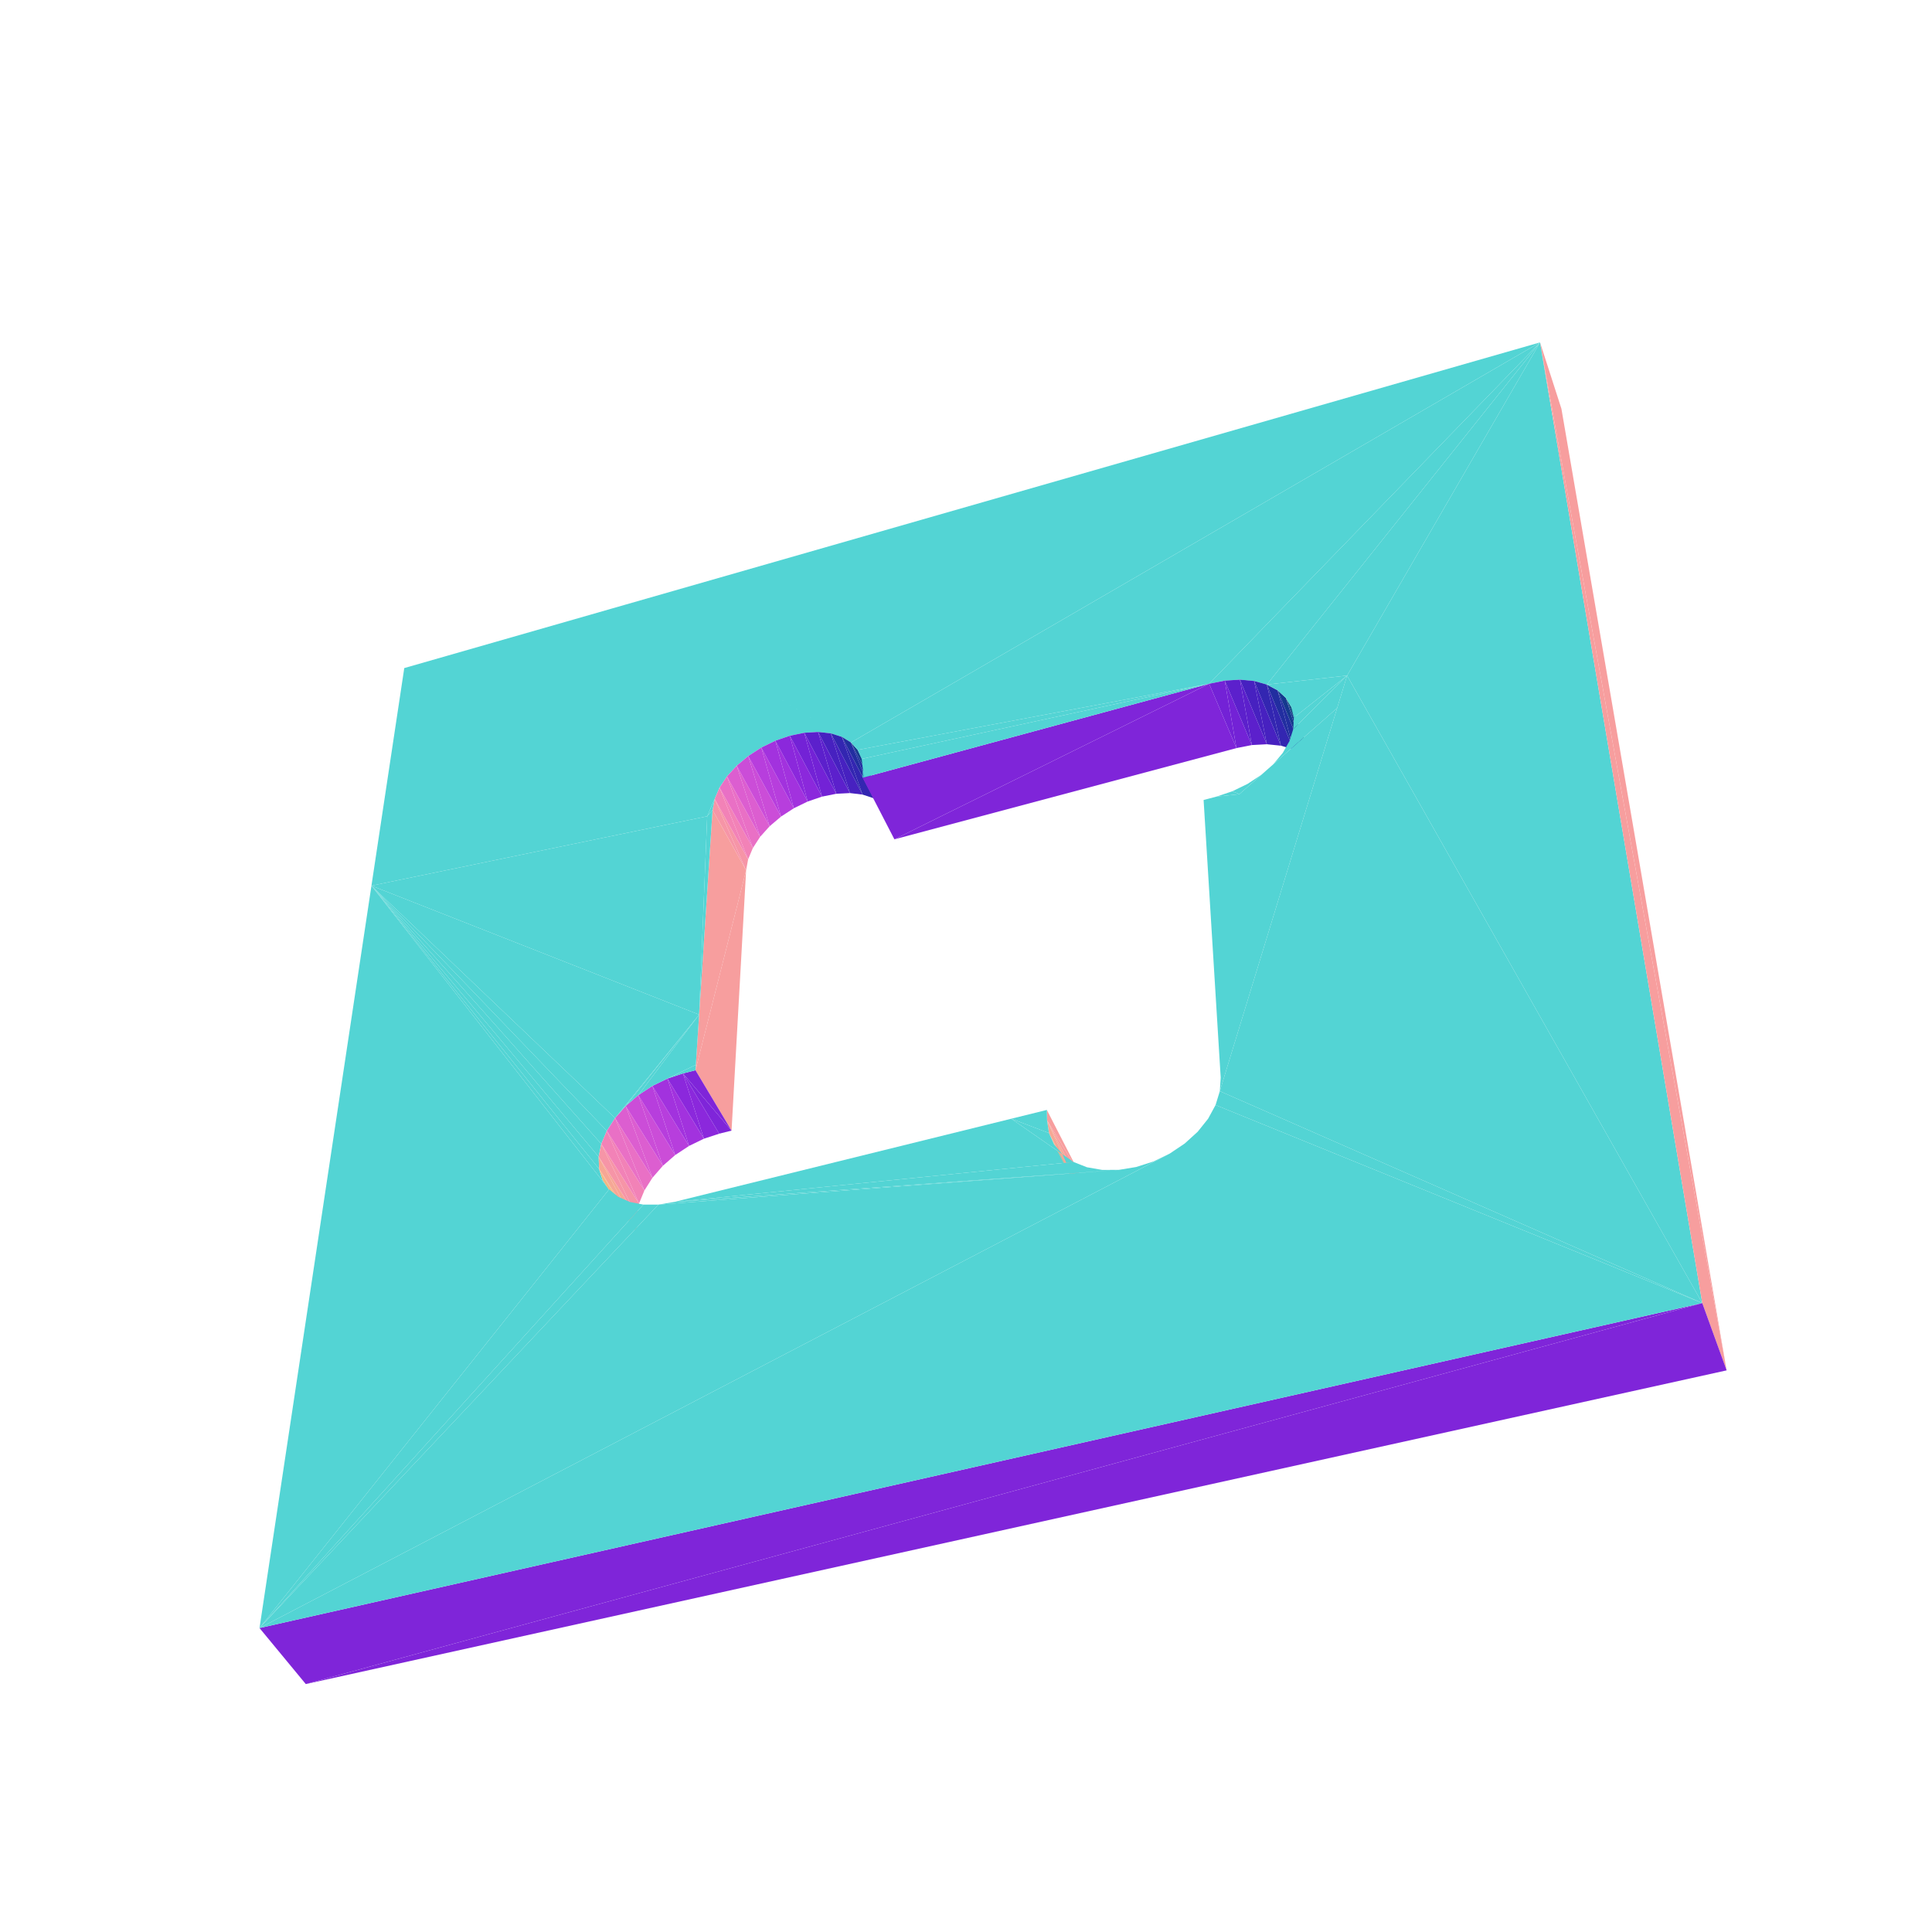
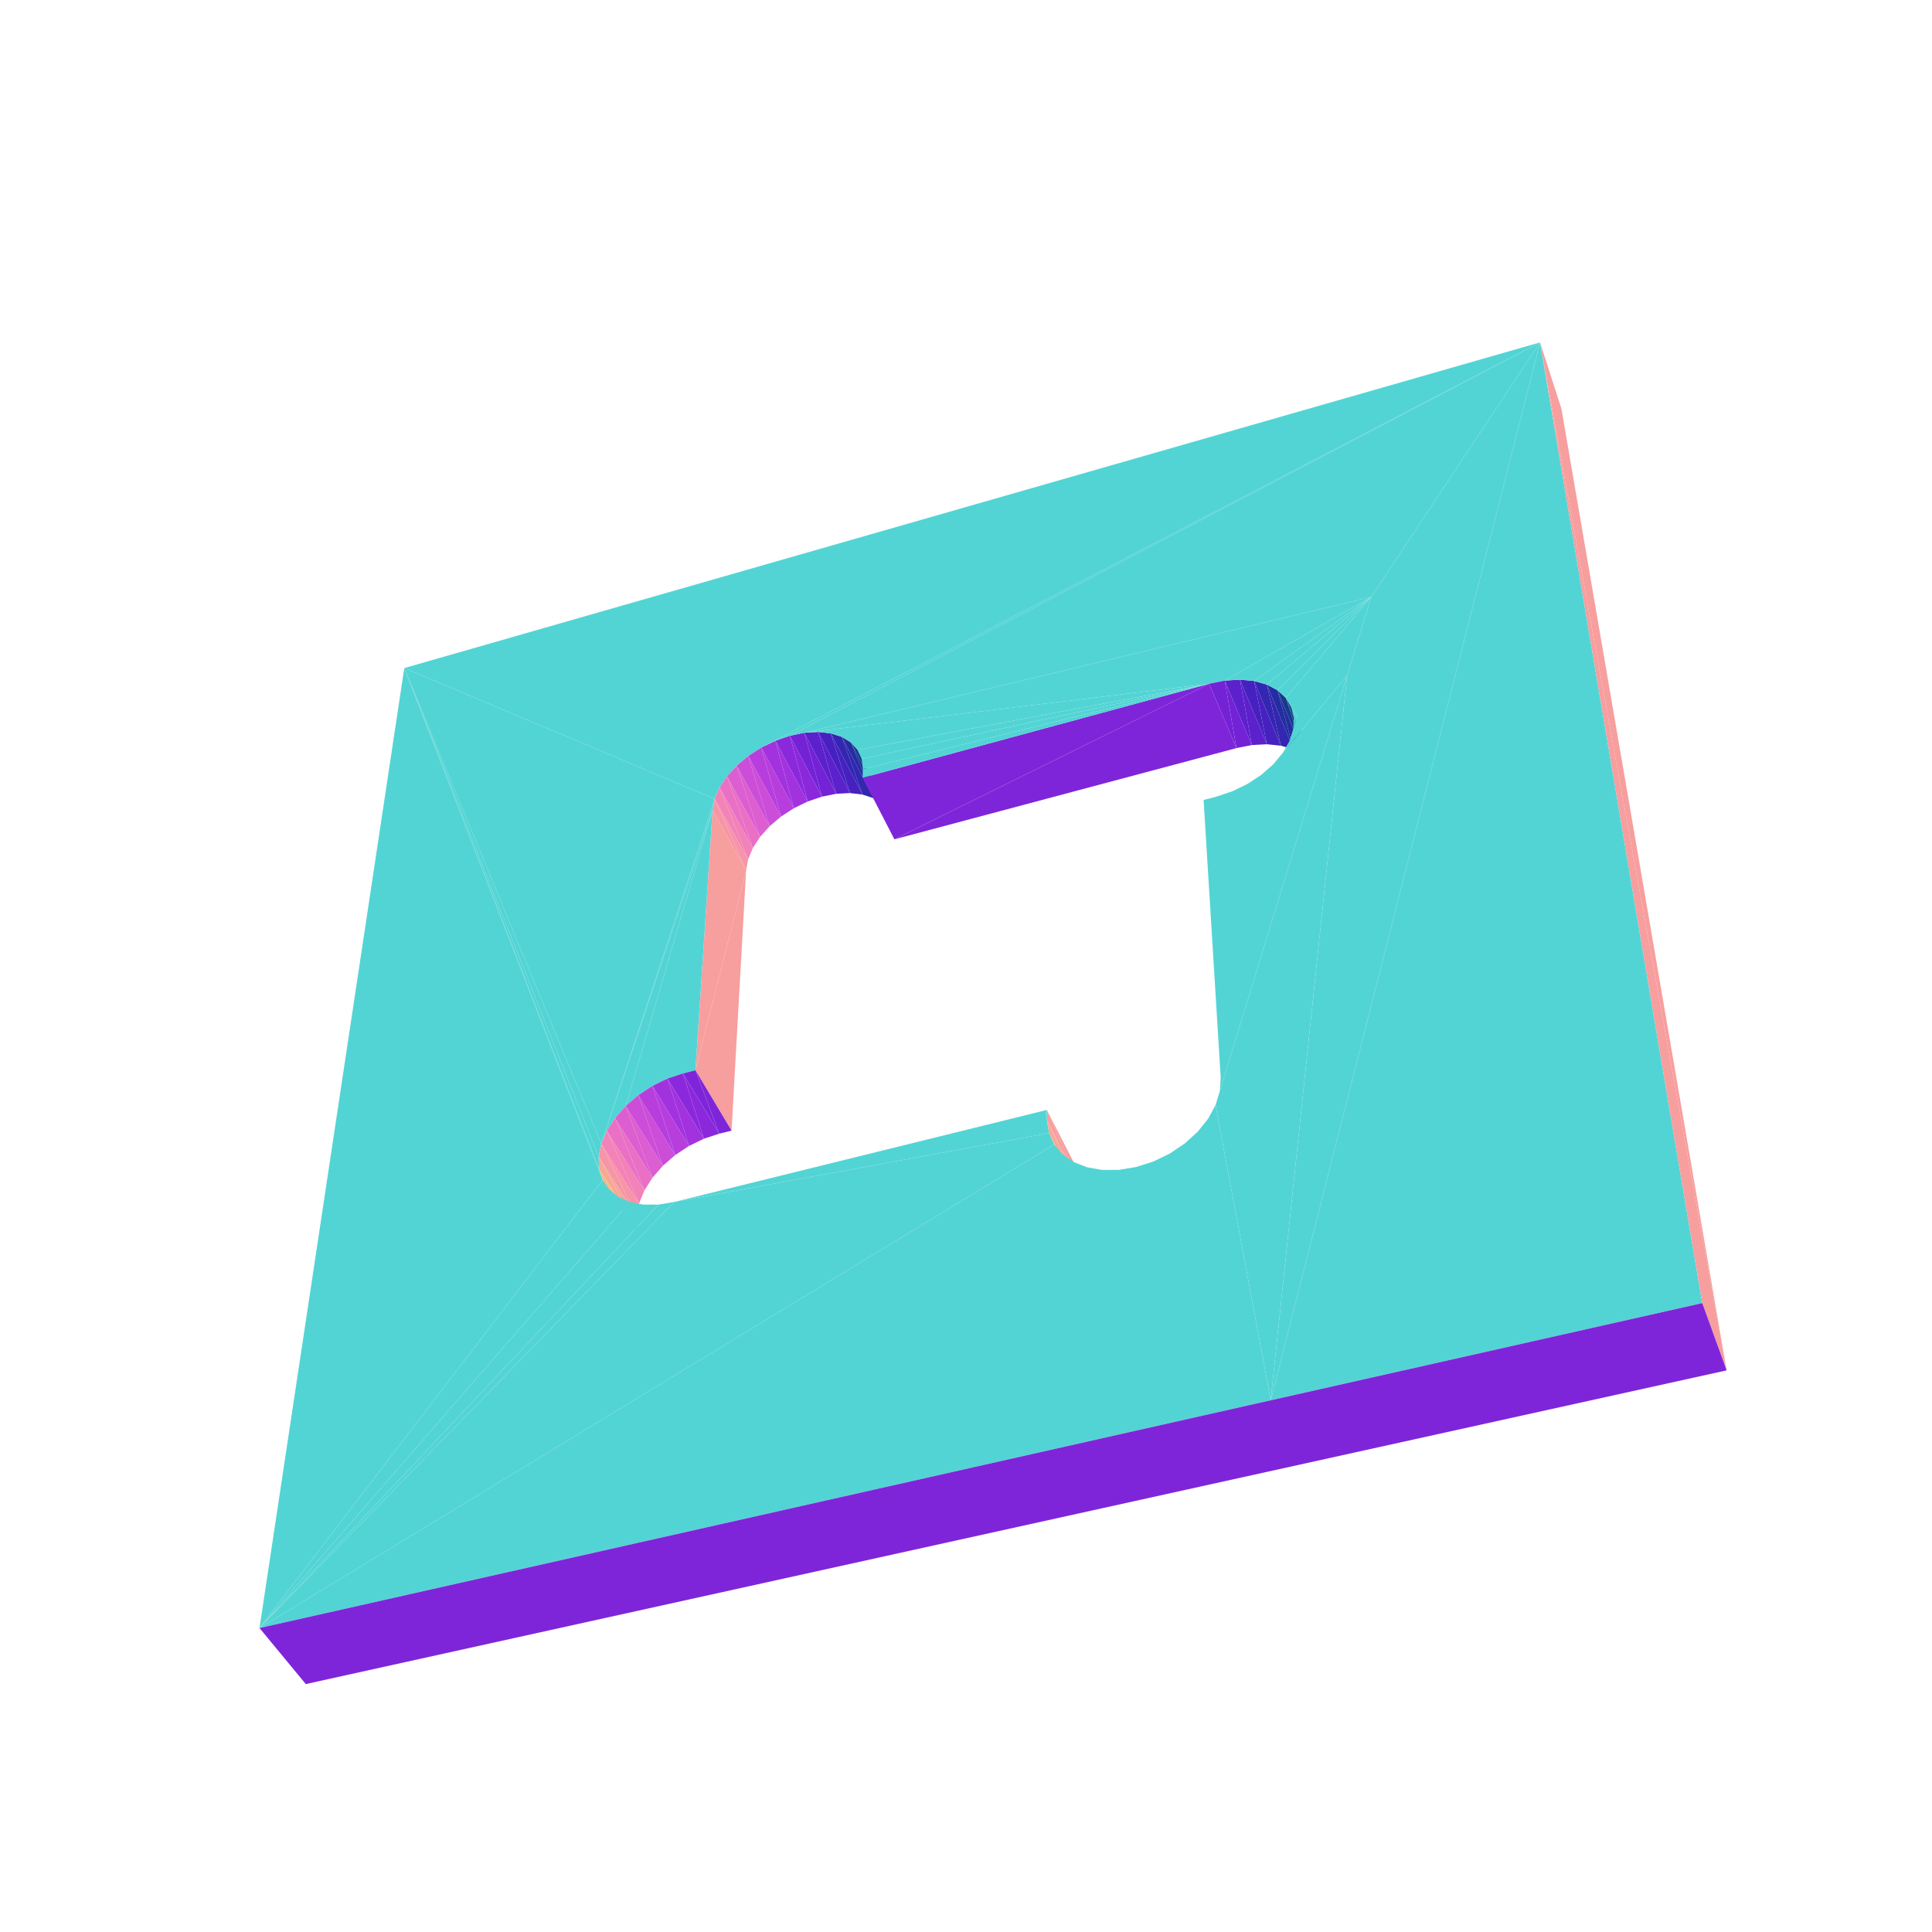
<svg xmlns="http://www.w3.org/2000/svg" viewBox="-250 -250 500 500" width="500" height="500">
-   <path d="M-87.889,-93.587L-145.376,-77.103L-66.976,-38.748zM-66.976,-38.748L-145.376,-77.103L-153.87,-20.781zM-52.973,-56.53L-49.342,-58.302L-87.889,-93.587zM-87.889,-93.587L-56.351,-54.345L-52.973,-56.53zM-49.342,-58.302L-45.591,-59.595L-87.889,-93.587zM-87.889,-93.587L-59.35,-51.827L-56.351,-54.345zM-45.591,-59.595L-41.857,-60.362L-87.889,-93.587zM-87.889,-93.587L-61.859,-49.067L-59.35,-51.827zM-41.857,-60.362L-38.278,-60.571L-87.889,-93.587zM-87.889,-93.587L-63.782,-46.167L-61.859,-49.067zM-38.278,-60.571L-34.989,-60.212L-87.889,-93.587zM148.562,-161.389L-87.889,-93.587L-29.765,-57.851zM-34.989,-60.212L-32.115,-59.295L-87.889,-93.587zM-87.889,-93.587L-66.976,-38.748L-63.782,-46.167z" style="fill:rgb(83,212,212)" />
+   <path d="M-52.973,-56.53L148.562,-161.389L-145.376,-77.103zM-145.376,-77.103L-56.351,-54.345L-52.973,-56.53zM-145.376,-77.103L-59.35,-51.827L-56.351,-54.345zM-145.376,-77.103L-61.859,-49.067L-59.35,-51.827zM-145.376,-77.103L-63.782,-46.167L-61.859,-49.067zM-145.376,-77.103L-65.044,-43.235L-63.782,-46.167z" style="fill:rgb(83,212,212)" />
  <path d="M-44.55,-40.827L-40.97,-42.572L-49.342,-58.302z" style="fill:rgb(162,50,222)" />
  <path d="M-47.875,-38.666L-44.55,-40.827L-52.973,-56.53z" style="fill:rgb(183,62,221)" />
  <path d="M-40.97,-42.572L-37.266,-43.836L-45.591,-59.595z" style="fill:rgb(139,40,220)" />
  <path d="M-50.823,-36.168L-47.875,-38.666L-56.351,-54.345z" style="fill:rgb(203,77,216)" />
  <path d="M-37.266,-43.836L-33.576,-44.573L-41.857,-60.362z" style="fill:rgb(115,34,214)" />
  <path d="M-53.283,-33.424L-50.823,-36.168L-59.35,-51.827z" style="fill:rgb(220,94,208)" />
  <path d="M-33.576,-44.573L-30.035,-44.753L-38.278,-60.571z" style="fill:rgb(92,32,204)" />
  <path d="M-55.161,-30.535L-53.283,-33.424L-61.859,-49.067z" style="fill:rgb(233,112,197)" />
  <path d="M-49.342,-58.302L-52.973,-56.53L-44.55,-40.827z" style="fill:rgb(162,50,222)" />
  <path d="M-30.035,-44.753L-26.776,-44.366L-34.989,-60.212z" style="fill:rgb(71,33,192)" />
  <path d="M-52.973,-56.53L-56.351,-54.345L-47.875,-38.666z" style="fill:rgb(183,62,221)" />
  <path d="M-45.591,-59.595L-49.342,-58.302L-40.97,-42.572z" style="fill:rgb(139,40,220)" />
  <path d="M-56.386,-27.609L-55.161,-30.535L-63.782,-46.167z" style="fill:rgb(242,130,183)" />
  <path d="M-56.351,-54.345L-59.35,-51.827L-50.823,-36.168z" style="fill:rgb(203,77,216)" />
  <path d="M-41.857,-60.362L-45.591,-59.595L-37.266,-43.836z" style="fill:rgb(115,34,214)" />
  <path d="M-59.35,-51.827L-61.859,-49.067L-53.283,-33.424z" style="fill:rgb(220,94,208)" />
  <path d="M-38.278,-60.571L-41.857,-60.362L-33.576,-44.573z" style="fill:rgb(92,32,204)" />
  <path d="M-26.776,-44.366L-23.923,-43.424L-32.115,-59.295z" style="fill:rgb(51,38,177)" />
  <path d="M-56.905,-24.753L-56.386,-27.609L-65.044,-43.235z" style="fill:rgb(246,149,167)" />
  <path d="M-61.859,-49.067L-63.782,-46.167L-55.161,-30.535z" style="fill:rgb(233,112,197)" />
  <path d="M-34.989,-60.212L-38.278,-60.571L-30.035,-44.753z" style="fill:rgb(71,33,192)" />
+   <path d="M-52.973,-56.53L-49.342,-58.302L148.562,-161.389zM-49.342,-58.302L-45.591,-59.595L148.562,-161.389z" style="fill:rgb(83,212,212)" />
  <path d="M-23.923,-43.424L-21.585,-41.957L-29.765,-57.851z" style="fill:rgb(34,46,160)" />
  <path d="M-63.782,-46.167L-65.044,-43.235L-56.386,-27.609z" style="fill:rgb(242,130,183)" />
  <path d="M-32.115,-59.295L-34.989,-60.212L-26.776,-44.366z" style="fill:rgb(51,38,177)" />
  <path d="M-21.585,-41.957L-19.857,-40.018L-28.036,-55.93z" style="fill:rgb(21,57,142)" />
  <path d="M-65.044,-43.235L-65.594,-40.379L-56.905,-24.753z" style="fill:rgb(246,149,167)" />
  <path d="M-29.765,-57.851L-32.115,-59.295L-23.923,-43.424z" style="fill:rgb(34,46,160)" />
+   <path d="M-145.376,-77.103L-94.388,46.043L-65.044,-43.235z" style="fill:rgb(83,212,212)" />
  <path d="M-28.036,-55.93L-29.765,-57.851L-21.585,-41.957z" style="fill:rgb(21,57,142)" />
-   <path d="M148.562,-161.389L-29.765,-57.851L-28.036,-55.93zM-65.594,-40.379L-65.044,-43.235L-66.976,-38.748zM-66.976,-38.748L-153.87,-20.781L-69.066,12.59zM148.562,-161.389L-28.036,-55.93L62.928,-73.042zM-26.694,-50.951L-26.755,-48.718L-26.449,-48.801z" style="fill:rgb(83,212,212)" />
+   <path d="M-45.591,-59.595L104.864,-95.52L148.562,-161.389zM-45.591,-59.595L-41.857,-60.362L104.864,-95.52zM-41.857,-60.362L-38.278,-60.571L62.928,-73.042zM-38.278,-60.571L-34.989,-60.212L62.928,-73.042zM-34.989,-60.212L-32.115,-59.295L62.928,-73.042zM-32.115,-59.295L-29.765,-57.851L62.928,-73.042zM-29.765,-57.851L-28.036,-55.93L62.928,-73.042z" style="fill:rgb(83,212,212)" />
  <path d="M62.928,-73.042L-26.755,-48.718L-18.529,-32.785z" style="fill:rgb(127,37,217)" />
  <path d="M-28.036,-55.93L-26.996,-53.601L62.928,-73.042z" style="fill:rgb(83,212,212)" />
  <path d="M-18.529,-32.785L69.994,-56.395L62.928,-73.042z" style="fill:rgb(127,37,217)" />
+   <path d="M-26.996,-53.601L-26.694,-50.951L62.928,-73.042z" style="fill:rgb(83,212,212)" />
  <path d="M-56.905,-24.753L-65.594,-40.379L-70.009,26.976z" style="fill:rgb(247,158,158)" />
-   <path d="M-26.996,-53.601L-26.449,-48.801L62.928,-73.042zM-69.066,12.59L-65.594,-40.379L-66.976,-38.748zM148.562,-161.389L62.928,-73.042L66.964,-73.859zM148.562,-161.389L66.964,-73.859L70.895,-74.102zM148.562,-161.389L70.895,-74.102L74.573,-73.757zM148.562,-161.389L74.573,-73.757L77.861,-72.835z" style="fill:rgb(83,212,212)" />
+   <path d="M-26.694,-50.951L-26.755,-48.718L62.928,-73.042zM-41.857,-60.362L66.964,-73.859L104.864,-95.52zM-41.857,-60.362L62.928,-73.042L66.964,-73.859zM-145.376,-77.103L-95.064,49.375L-94.388,46.043zM-94.388,46.043L-65.594,-40.379L-65.044,-43.235z" style="fill:rgb(83,212,212)" />
  <path d="M69.994,-56.395L73.979,-57.18L66.964,-73.859z" style="fill:rgb(115,34,214)" />
+   <path d="M-145.376,-77.103L-94.951,52.528L-95.064,49.375z" style="fill:rgb(83,212,212)" />
  <path d="M73.979,-57.18L77.863,-57.389L70.895,-74.102z" style="fill:rgb(92,32,204)" />
-   <path d="M148.562,-161.389L77.861,-72.835L98.628,-75.161z" style="fill:rgb(83,212,212)" />
+   <path d="M-145.376,-77.103L-94.044,55.379L-94.951,52.528z" style="fill:rgb(83,212,212)" />
  <path d="M77.863,-57.389L81.502,-57.013L74.573,-73.757z" style="fill:rgb(71,33,192)" />
  <path d="M66.964,-73.859L62.928,-73.042L69.994,-56.395z" style="fill:rgb(115,34,214)" />
  <path d="M70.895,-74.102L66.964,-73.859L73.979,-57.18z" style="fill:rgb(92,32,204)" />
  <path d="M81.502,-57.013L84.758,-56.062L77.861,-72.835z" style="fill:rgb(51,38,177)" />
-   <path d="M-90.821,39.346L-69.066,12.59L-153.87,-20.781z" style="fill:rgb(83,212,212)" />
  <path d="M74.573,-73.757L70.895,-74.102L77.863,-57.389z" style="fill:rgb(71,33,192)" />
  <path d="M84.758,-56.062L87.505,-54.567L80.631,-71.365z" style="fill:rgb(34,46,160)" />
  <path d="M-70.009,26.976L-60.676,42.6L-56.905,-24.753z" style="fill:rgb(247,158,158)" />
  <path d="M77.861,-72.835L74.573,-73.757L81.502,-57.013z" style="fill:rgb(51,38,177)" />
+   <path d="M66.964,-73.859L70.895,-74.102L104.864,-95.52zM70.895,-74.102L74.573,-73.757L104.864,-95.52z" style="fill:rgb(83,212,212)" />
  <path d="M87.505,-54.567L89.636,-52.58L82.774,-69.399z" style="fill:rgb(21,57,142)" />
-   <path d="M-92.953,42.658L-90.821,39.346L-153.87,-20.781z" style="fill:rgb(83,212,212)" />
  <path d="M80.631,-71.365L77.861,-72.835L84.758,-56.062z" style="fill:rgb(34,46,160)" />
-   <path d="M-94.388,46.043L-92.953,42.658L-153.87,-20.781z" style="fill:rgb(83,212,212)" />
+   <path d="M74.573,-73.757L77.861,-72.835L104.864,-95.52z" style="fill:rgb(83,212,212)" />
  <path d="M89.636,-52.58L91.063,-50.173L84.201,-67.006z" style="fill:rgb(12,71,124)" />
-   <path d="M-95.064,49.375L-94.388,46.043L-153.87,-20.781z" style="fill:rgb(83,212,212)" />
+   <path d="M77.861,-72.835L80.631,-71.365L104.864,-95.52z" style="fill:rgb(83,212,212)" />
  <path d="M82.774,-69.399L80.631,-71.365L87.505,-54.567z" style="fill:rgb(21,57,142)" />
-   <path d="M-94.951,52.528L-95.064,49.375L-153.87,-20.781z" style="fill:rgb(83,212,212)" />
+   <path d="M80.631,-71.365L82.774,-69.399L104.864,-95.52zM-81.163,31.027L-77.258,29.13L-65.594,-40.379zM-84.813,33.423L-81.163,31.027L-65.594,-40.379zM-77.258,29.13L-73.24,27.8L-65.594,-40.379zM-88.072,36.23L-84.813,33.423L-65.594,-40.379zM-73.24,27.8L-70.009,26.976L-65.594,-40.379z" style="fill:rgb(83,212,212)" />
  <path d="M84.201,-67.006L82.774,-69.399L89.636,-52.58z" style="fill:rgb(12,71,124)" />
-   <path d="M-94.044,55.379L-94.951,52.528L-153.87,-20.781zM77.861,-72.835L80.631,-71.365L98.628,-75.161zM-92.373,57.816L-94.044,55.379L-153.87,-20.781zM80.631,-71.365L82.774,-69.399L98.628,-75.161zM82.774,-69.399L84.201,-67.006L98.628,-75.161zM84.201,-67.006L84.852,-64.277L98.628,-75.161z" style="fill:rgb(83,212,212)" />
+   <path d="M-90.821,39.346L-88.072,36.23L-65.594,-40.379zM82.774,-69.399L85.695,-64.503L104.864,-95.52zM-92.953,42.658L-90.821,39.346L-65.594,-40.379zM-94.388,46.043L-92.953,42.658L-65.594,-40.379zM85.695,-64.503L85.185,-62.88L104.864,-95.52zM104.864,-95.52L81.979,-55.154L98.628,-75.161zM85.185,-62.88L84.693,-61.315L104.864,-95.52zM84.693,-61.315L83.725,-58.233L104.864,-95.52zM-145.376,-77.103L-182.841,171.334L-94.044,55.379z" style="fill:rgb(83,212,212)" />
  <path d="M-71.674,46.564L-67.827,44.697L-77.258,29.13z" style="fill:rgb(162,50,222)" />
  <path d="M-75.262,48.93L-71.674,46.564L-81.163,31.027z" style="fill:rgb(183,62,221)" />
-   <path d="M84.852,-64.277L84.693,-61.315L98.628,-75.161z" style="fill:rgb(83,212,212)" />
+   <path d="M85.695,-64.503L84.201,-67.006L85.185,-62.88z" style="fill:rgb(83,212,212)" />
  <path d="M-67.827,44.697L-63.865,43.399L-73.24,27.8z" style="fill:rgb(139,40,220)" />
  <path d="M-78.461,51.711L-75.262,48.93L-84.813,33.423z" style="fill:rgb(203,77,216)" />
-   <path d="M-73.24,27.8L-63.865,43.399L-60.676,42.6z" style="fill:rgb(127,37,217)" />
+   <path d="M-63.865,43.399L-60.676,42.6L-70.009,26.976z" style="fill:rgb(127,37,217)" />
  <path d="M-81.151,54.804L-78.461,51.711L-88.072,36.23z" style="fill:rgb(220,94,208)" />
-   <path d="M84.693,-61.315L83.725,-58.233L98.628,-75.161zM98.628,-75.161L79.521,-52.199L96.058,-66.77zM83.725,-58.233L81.979,-55.154L98.628,-75.161z" style="fill:rgb(83,212,212)" />
+   <path d="M85.185,-62.88L84.852,-64.277L84.693,-61.315z" style="fill:rgb(83,212,212)" />
  <path d="M-83.231,58.097L-81.151,54.804L-90.821,39.346z" style="fill:rgb(233,112,197)" />
  <path d="M-77.258,29.13L-81.163,31.027L-71.674,46.564z" style="fill:rgb(162,50,222)" />
  <path d="M-81.163,31.027L-84.813,33.423L-75.262,48.93z" style="fill:rgb(183,62,221)" />
  <path d="M-73.24,27.8L-77.258,29.13L-67.827,44.697z" style="fill:rgb(139,40,220)" />
  <path d="M-84.618,61.469L-83.231,58.097L-92.953,42.658z" style="fill:rgb(242,130,183)" />
+   <path d="M-70.009,26.976L-73.24,27.8L-63.865,43.399z" style="fill:rgb(127,37,217)" />
  <path d="M-84.813,33.423L-88.072,36.23L-78.461,51.711z" style="fill:rgb(203,77,216)" />
-   <path d="M-81.163,31.027L-69.916,25.562L-69.066,12.59zM-84.813,33.423L-81.163,31.027L-69.066,12.59z" style="fill:rgb(83,212,212)" />
-   <path d="M-60.676,42.6L-70.009,26.976L-73.24,27.8z" style="fill:rgb(127,37,217)" />
-   <path d="M-88.072,36.23L-84.813,33.423L-69.066,12.59z" style="fill:rgb(83,212,212)" />
  <path d="M-88.072,36.23L-90.821,39.346L-81.151,54.804z" style="fill:rgb(220,94,208)" />
-   <path d="M-90.821,39.346L-88.072,36.23L-69.066,12.59z" style="fill:rgb(83,212,212)" />
  <path d="M-85.257,64.793L-84.618,61.469L-94.388,46.043z" style="fill:rgb(246,149,167)" />
  <path d="M-90.821,39.346L-92.953,42.658L-83.231,58.097z" style="fill:rgb(233,112,197)" />
-   <path d="M-69.916,25.562L-77.258,29.13L-69.992,26.726zM70.739,-44.462L68.946,-45.225L64.826,-43.843zM-69.992,26.726L-73.24,27.8L-70.009,26.976z" style="fill:rgb(83,212,212)" />
  <path d="M-85.115,67.943L-85.257,64.793L-95.064,49.375z" style="fill:rgb(246,167,149)" />
-   <path d="M70.739,-44.462L76.444,-49.489L72.872,-47.132zM70.739,-44.462L70.85,-46.15L68.946,-45.225zM72.872,-47.132L70.85,-46.15L70.739,-44.462z" style="fill:rgb(83,212,212)" />
  <path d="M-92.953,42.658L-94.388,46.043L-84.618,61.469z" style="fill:rgb(242,130,183)" />
  <path d="M196.852,104.65L154.097,-144.207L148.562,-161.389z" style="fill:rgb(247,158,158)" />
  <path d="M-84.193,70.798L-85.115,67.943L-94.951,52.528z" style="fill:rgb(242,183,130)" />
  <path d="M-94.388,46.043L-95.064,49.375L-85.257,64.793z" style="fill:rgb(246,149,167)" />
-   <path d="M-92.373,57.816L-153.87,-20.781L-182.841,171.334z" style="fill:rgb(83,212,212)" />
  <path d="M-95.064,49.375L-94.951,52.528L-85.115,67.943z" style="fill:rgb(246,167,149)" />
  <path d="M-94.951,52.528L-94.044,55.379L-84.193,70.798z" style="fill:rgb(242,183,130)" />
-   <path d="M96.058,-66.77L70.739,-44.462L65.917,28.898zM64.826,-43.843L61.49,-42.962L65.917,28.898zM70.739,-44.462L64.826,-43.843L65.917,28.898zM190.548,87.237L148.562,-161.389L98.628,-75.161zM-89.994,59.74L-92.373,57.816L-182.841,171.334zM-86.995,61.072L-89.994,59.74L-182.841,171.334zM96.058,-66.77L65.917,28.898L65.687,32.388zM-83.489,61.752L-86.995,61.072L-182.841,171.334z" style="fill:rgb(83,212,212)" />
-   <path d="M20.98,39.963L29.365,56.267L29.292,53.557z" style="fill:rgb(247,158,158)" />
-   <path d="M39.569,52.756L-75.519,61.064L-79.613,61.751zM-79.613,61.751L-83.489,61.752L-182.841,171.334z" style="fill:rgb(83,212,212)" />
+   <path d="M104.864,-95.52L78.859,112.392L148.562,-161.389zM98.628,-75.161L79.521,-52.199L65.687,32.388zM64.826,-43.843L61.49,-42.962L65.917,28.898zM65.917,28.898L68.946,-45.225L64.826,-43.843zM65.917,28.898L70.85,-46.15L68.946,-45.225zM79.521,-52.199L76.444,-49.489L65.687,32.388zM76.444,-49.489L72.872,-47.132L65.687,32.388zM72.872,-47.132L70.85,-46.15L65.687,32.388zM104.864,-95.52L98.628,-75.161L78.859,112.392zM-182.841,171.334L-92.373,57.816L-94.044,55.379zM-182.841,171.334L-89.994,59.74L-92.373,57.816zM-182.841,171.334L-86.995,61.072L-89.994,59.74z" style="fill:rgb(83,212,212)" />
+   <path d="M98.628,-75.161L65.687,32.388L64.587,35.979z" style="fill:rgb(241,131,183)" />
+   <path d="M29.365,56.267L29.292,53.557L20.928,37.25z" style="fill:rgb(247,158,158)" />
+   <path d="M-182.841,171.334L-83.489,61.752L-86.995,61.072zM-182.841,171.334L-79.613,61.751L-83.489,61.752z" style="fill:rgb(83,212,212)" />
  <path d="M29.877,59.54L29.365,56.267L20.98,39.963z" style="fill:rgb(246,167,149)" />
-   <path d="M29.292,53.557L20.928,37.25L20.98,39.963z" style="fill:rgb(247,158,158)" />
+   <path d="M-182.841,171.334L-75.519,61.064L-79.613,61.751zM21.474,43.238L20.584,37.335L-75.519,61.064z" style="fill:rgb(83,212,212)" />
  <path d="M31.221,62.504L29.877,59.54L21.474,43.238z" style="fill:rgb(242,183,130)" />
-   <path d="M27.814,50.713L11.713,39.525L-75.519,61.064z" style="fill:rgb(83,212,212)" />
+   <path d="M20.928,37.25L20.98,39.963L29.365,56.267z" style="fill:rgb(247,158,158)" />
  <path d="M20.98,39.963L21.474,43.238L29.877,59.54z" style="fill:rgb(246,167,149)" />
-   <path d="M20.928,37.25L20.584,37.335L20.98,39.963zM21.474,43.238L20.584,37.335L11.713,39.525z" style="fill:rgb(83,212,212)" />
+   <path d="M20.928,37.25L20.584,37.335L20.98,39.963z" style="fill:rgb(83,212,212)" />
  <path d="M21.474,43.238L22.812,46.197L31.221,62.504z" style="fill:rgb(242,183,130)" />
-   <path d="M31.298,52.084L27.814,50.713L-75.519,61.064zM11.713,39.525L22.812,46.197L21.474,43.238zM35.267,52.776L31.298,52.084L-75.519,61.064zM11.713,39.525L24.951,48.723L22.812,46.197zM39.569,52.756L35.267,52.776L-75.519,61.064zM39.569,52.756L-79.613,61.751L-182.841,171.334zM44.032,52.023L39.569,52.756L-182.841,171.334zM190.548,87.237L98.628,-75.161L65.687,32.388zM-182.841,171.334L48.478,50.601L44.032,52.023zM-182.841,171.334L52.725,48.547L48.478,50.601z" style="fill:rgb(83,212,212)" />
+   <path d="M-182.841,171.334L21.474,43.238L-75.519,61.064zM-182.841,171.334L22.812,46.197L21.474,43.238zM98.628,-75.161L64.587,35.979L78.859,112.392zM78.859,112.392L190.548,87.237L148.562,-161.389z" style="fill:rgb(83,212,212)" />
  <path d="M148.562,-161.389L190.548,87.237L196.852,104.65z" style="fill:rgb(247,158,158)" />
-   <path d="M190.548,87.237L65.687,32.388L64.587,35.979z" style="fill:rgb(83,212,212)" />
-   <path d="M190.548,87.237L-182.841,171.334L-170.86,185.837z" style="fill:rgb(127,37,217)" />
-   <path d="M190.548,87.237L64.587,35.979L62.653,39.529zM190.548,87.237L62.653,39.529L59.958,42.896zM190.548,87.237L59.958,42.896L56.604,45.943zM190.548,87.237L56.604,45.943L52.725,48.547zM-182.841,171.334L190.548,87.237L52.725,48.547z" style="fill:rgb(83,212,212)" />
-   <path d="M-170.86,185.837L196.852,104.65L190.548,87.237z" style="fill:rgb(127,37,217)" />
+   <path d="M27.814,50.713L24.951,48.723L78.859,112.392zM31.298,52.084L27.814,50.713L78.859,112.392zM-182.841,171.334L78.859,112.392L22.812,46.197zM35.267,52.776L31.298,52.084L78.859,112.392zM64.587,35.979L62.653,39.529L78.859,112.392zM39.569,52.756L35.267,52.776L78.859,112.392zM62.653,39.529L59.958,42.896L78.859,112.392zM44.032,52.023L39.569,52.756L78.859,112.392zM59.958,42.896L56.604,45.943L78.859,112.392zM48.478,50.601L44.032,52.023L78.859,112.392zM56.604,45.943L52.725,48.547L78.859,112.392zM52.725,48.547L48.478,50.601L78.859,112.392z" style="fill:rgb(83,212,212)" />
+   <path d="M190.548,87.237L-182.841,171.334L-170.86,185.837zM-170.86,185.837L196.852,104.65L190.548,87.237z" style="fill:rgb(127,37,217)" />
</svg>
